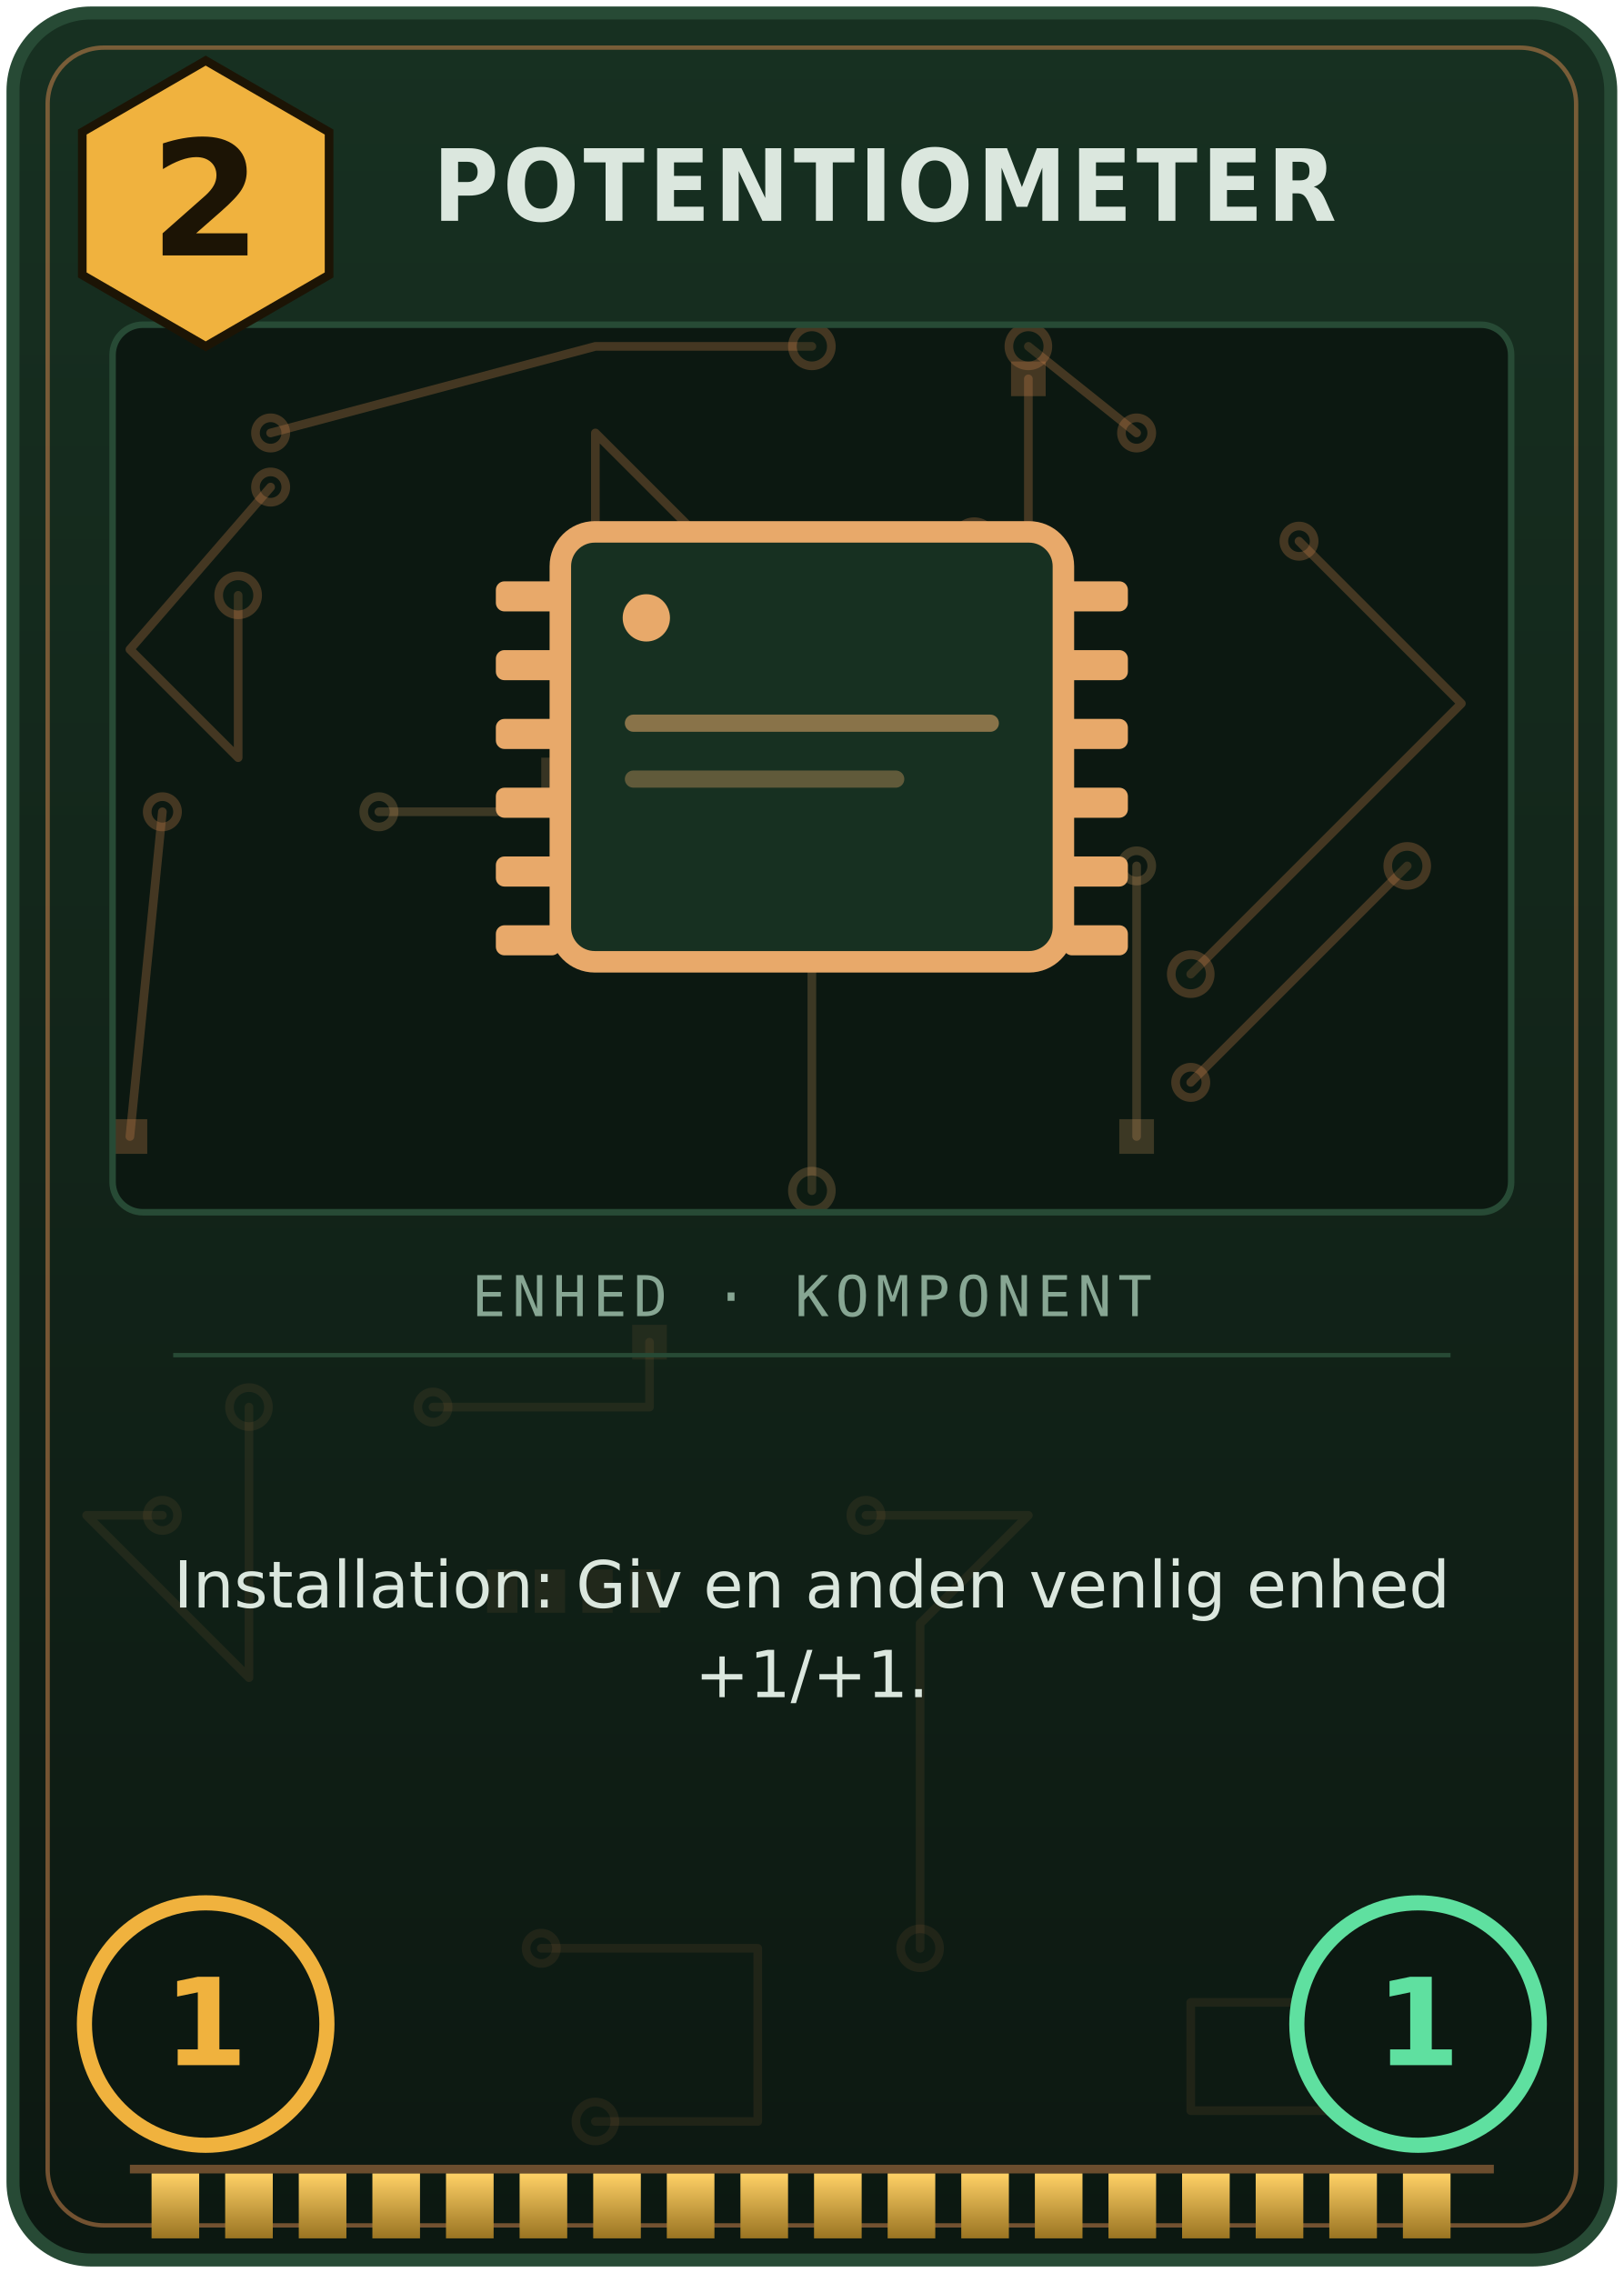
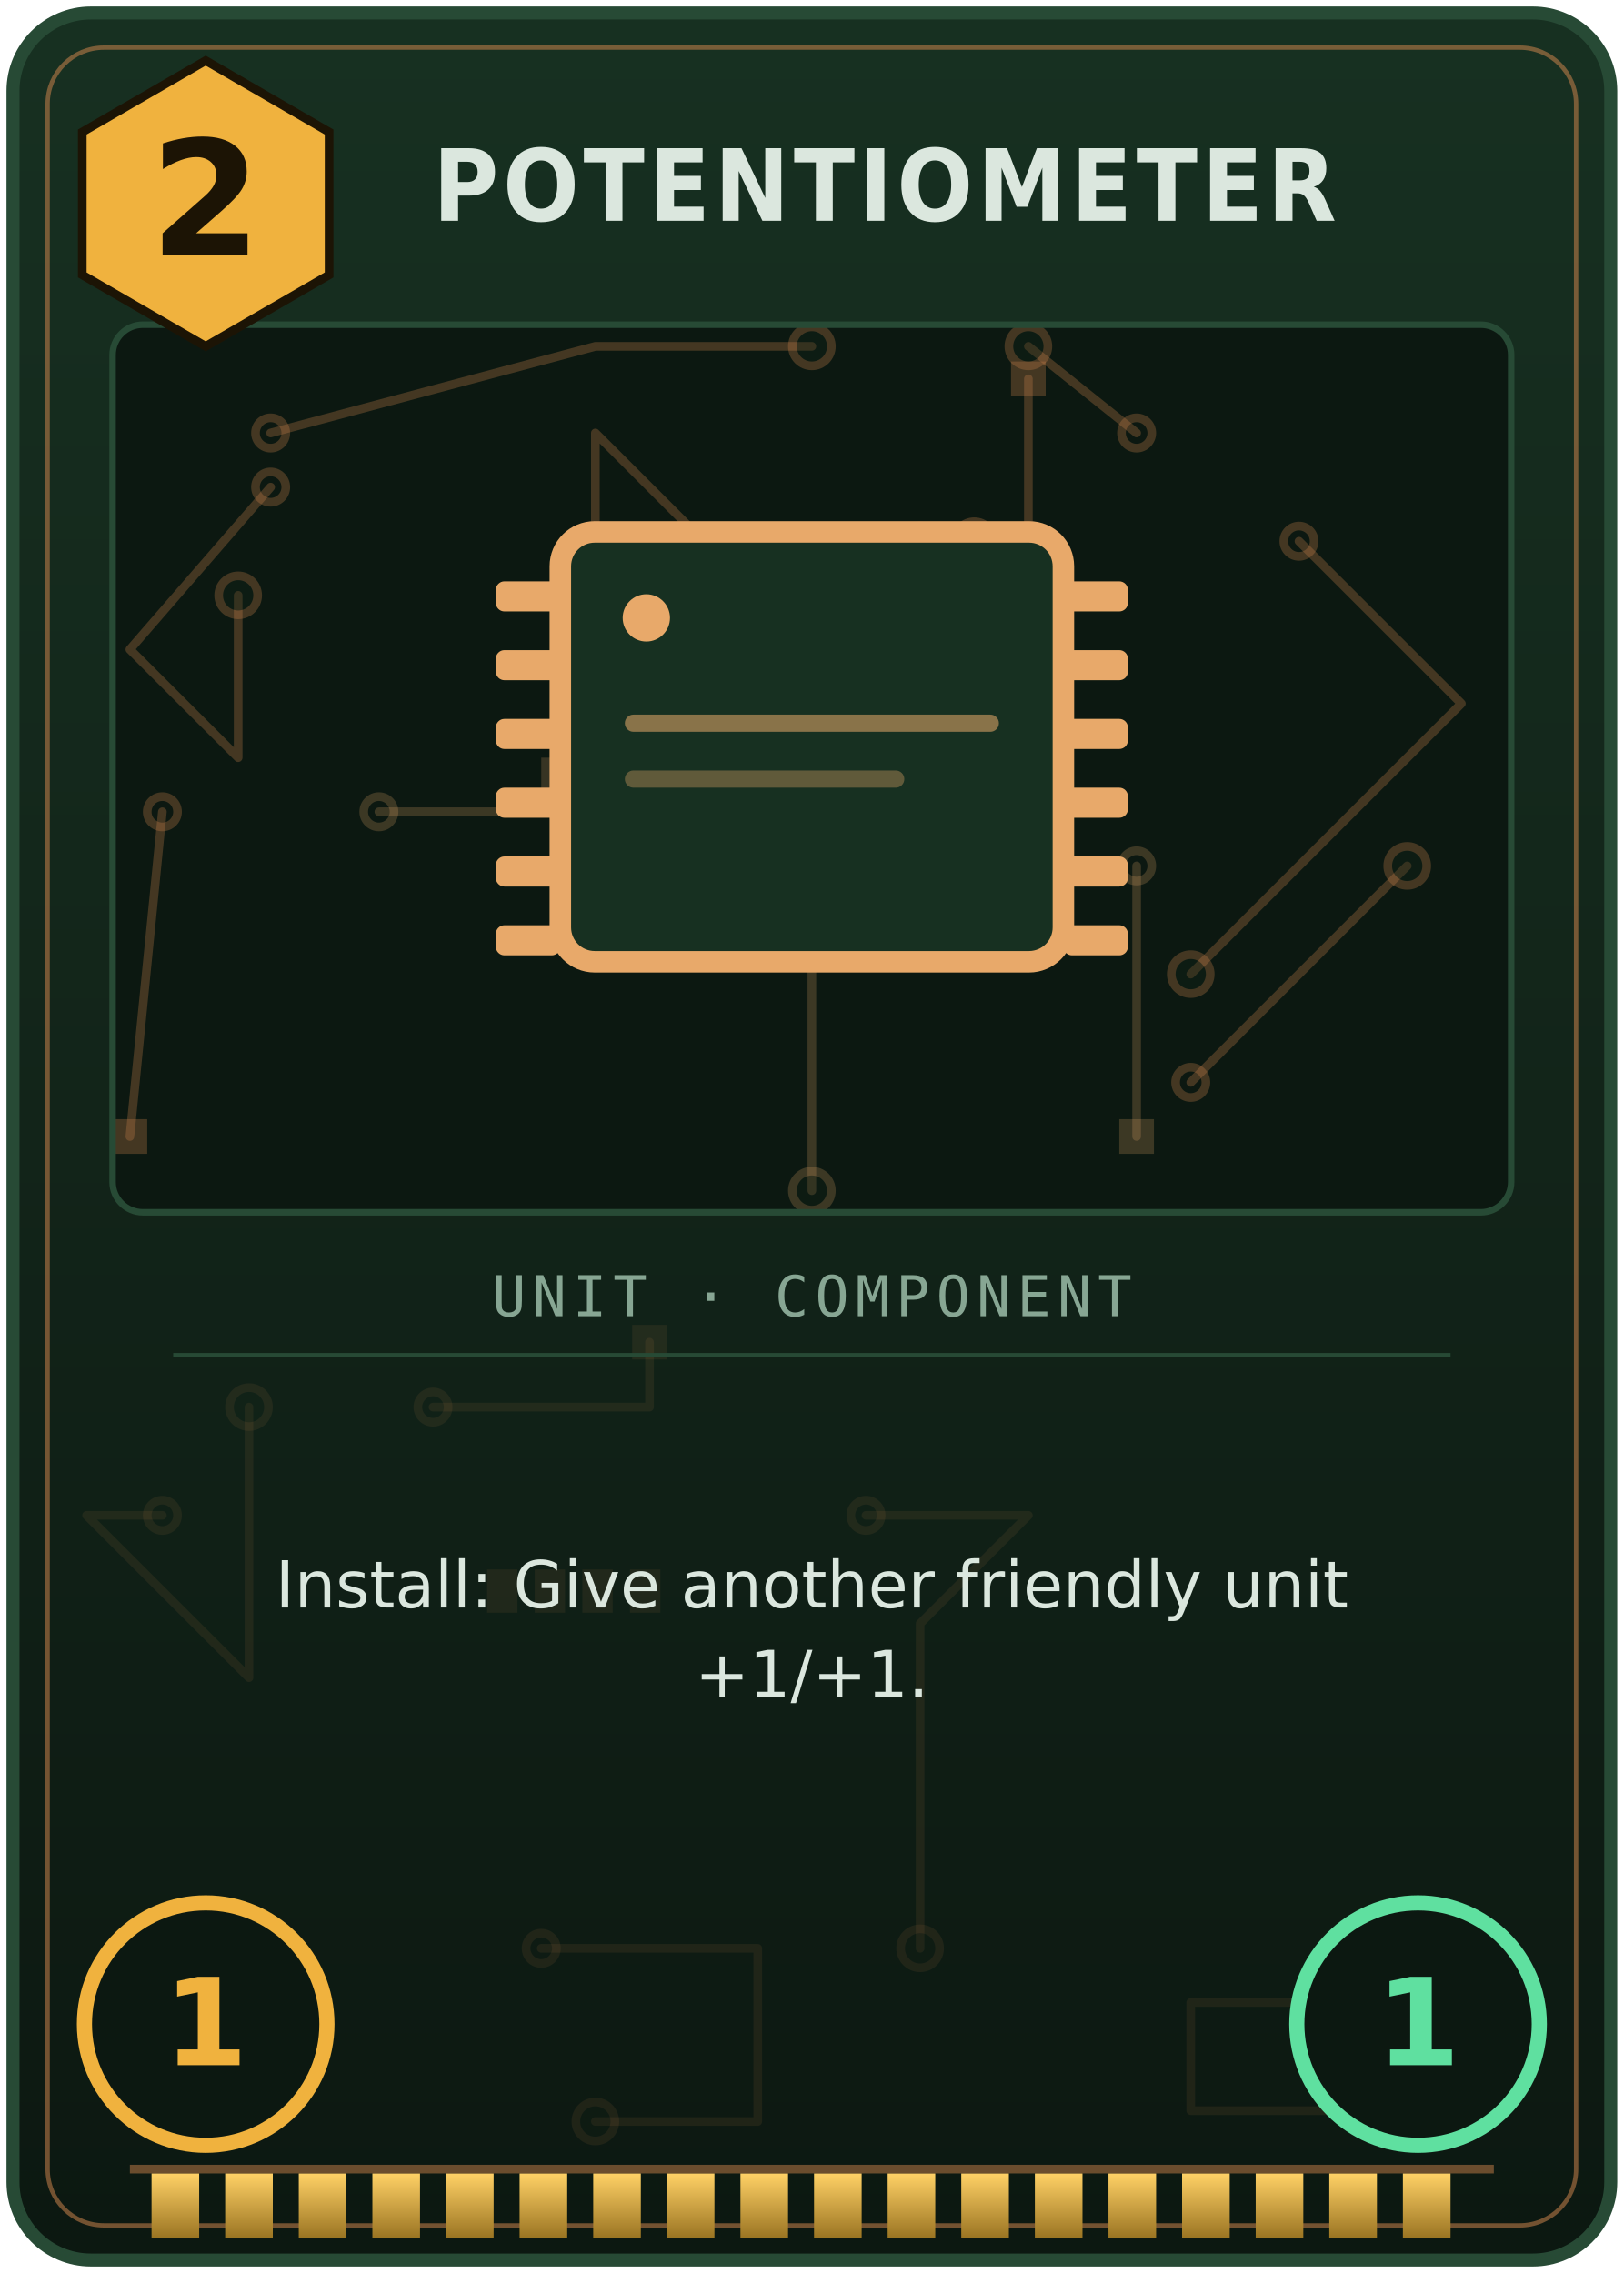
<svg xmlns="http://www.w3.org/2000/svg" width="750" height="1050" viewBox="0 0 750 1050">
  <defs>
    <linearGradient id="bggrad" x1="0" y1="0" x2="0" y2="1">
      <stop offset="0" stop-color="#173021" />
      <stop offset="0.5" stop-color="#122419" />
      <stop offset="1" stop-color="#0c1811" />
    </linearGradient>
    <linearGradient id="guldgrad" x1="0" y1="0" x2="0" y2="1">
      <stop offset="0" stop-color="#ffd166" />
      <stop offset="1" stop-color="#9a7422" />
    </linearGradient>
    <clipPath id="artclip">
      <rect x="52" y="150" width="646" height="410" rx="14" />
    </clipPath>
  </defs>
  <rect x="6" y="6" width="738" height="1038" rx="36" fill="url(#bggrad)" stroke="#274a35" stroke-width="6" />
  <rect x="22" y="22" width="706" height="1006" rx="26" fill="none" stroke="#c9814a" stroke-width="2" opacity="0.55" />
  <circle cx="200" cy="650" r="7" fill="none" stroke="#c9814a" stroke-width="4" opacity="0.1" />
  <path d="M 200 650 L 300 650 L 300 620" fill="none" stroke="#c9814a" stroke-width="4" stroke-linecap="round" stroke-linejoin="round" opacity="0.1" />
  <rect x="292" y="612" width="16" height="16" fill="#c9814a" opacity="0.1" />
  <circle cx="675" cy="975" r="7" fill="none" stroke="#c9814a" stroke-width="4" opacity="0.1" />
  <path d="M 675 975 L 550 975 L 550 925 L 675 925" fill="none" stroke="#c9814a" stroke-width="4" stroke-linecap="round" stroke-linejoin="round" opacity="0.1" />
  <circle cx="675" cy="925" r="9" fill="#122419" stroke="#c9814a" stroke-width="4" opacity="0.1" />
  <circle cx="75" cy="700" r="7" fill="none" stroke="#c9814a" stroke-width="4" opacity="0.1" />
  <path d="M 75 700 L 40 700 L 115 775 L 115 650" fill="none" stroke="#c9814a" stroke-width="4" stroke-linecap="round" stroke-linejoin="round" opacity="0.1" />
  <circle cx="115" cy="650" r="9" fill="#122419" stroke="#c9814a" stroke-width="4" opacity="0.1" />
  <circle cx="250" cy="900" r="7" fill="none" stroke="#c9814a" stroke-width="4" opacity="0.1" />
  <path d="M 250 900 L 350 900 L 350 980 L 275 980" fill="none" stroke="#c9814a" stroke-width="4" stroke-linecap="round" stroke-linejoin="round" opacity="0.1" />
  <circle cx="275" cy="980" r="9" fill="#122419" stroke="#c9814a" stroke-width="4" opacity="0.1" />
  <circle cx="400" cy="700" r="7" fill="none" stroke="#c9814a" stroke-width="4" opacity="0.1" />
  <path d="M 400 700 L 475 700 L 425 750 L 425 900" fill="none" stroke="#c9814a" stroke-width="4" stroke-linecap="round" stroke-linejoin="round" opacity="0.1" />
  <circle cx="425" cy="900" r="9" fill="#122419" stroke="#c9814a" stroke-width="4" opacity="0.1" />
  <rect x="225" y="725" width="14" height="20" fill="#c9814a" opacity="0.09" />
  <rect x="247" y="725" width="14" height="20" fill="#c9814a" opacity="0.09" />
  <rect x="269" y="725" width="14" height="20" fill="#c9814a" opacity="0.09" />
  <rect x="291" y="725" width="14" height="20" fill="#c9814a" opacity="0.09" />
  <g clip-path="url(#artclip)">
    <rect x="52" y="150" width="646" height="410" fill="#0c1811" />
    <circle cx="450" cy="300" r="7" fill="none" stroke="#c9814a" stroke-width="4" opacity="0.3" />
    <path d="M 450 300 L 450 250" fill="none" stroke="#c9814a" stroke-width="4" stroke-linecap="round" stroke-linejoin="round" opacity="0.3" />
    <circle cx="450" cy="250" r="9" fill="#122419" stroke="#c9814a" stroke-width="4" opacity="0.3" />
    <circle cx="125" cy="200" r="7" fill="none" stroke="#c9814a" stroke-width="4" opacity="0.3" />
    <path d="M 125 200 L 275 160 L 275 160 L 375 160" fill="none" stroke="#c9814a" stroke-width="4" stroke-linecap="round" stroke-linejoin="round" opacity="0.3" />
    <circle cx="375" cy="160" r="9" fill="#122419" stroke="#c9814a" stroke-width="4" opacity="0.3" />
    <circle cx="425" cy="250" r="7" fill="none" stroke="#c9814a" stroke-width="4" opacity="0.3" />
    <path d="M 425 250 L 275 250 L 275 200 L 375 300" fill="none" stroke="#c9814a" stroke-width="4" stroke-linecap="round" stroke-linejoin="round" opacity="0.3" />
    <rect x="367" y="292" width="16" height="16" fill="#c9814a" opacity="0.3" />
    <circle cx="475" cy="300" r="7" fill="none" stroke="#c9814a" stroke-width="4" opacity="0.3" />
    <path d="M 475 300 L 475 175" fill="none" stroke="#c9814a" stroke-width="4" stroke-linecap="round" stroke-linejoin="round" opacity="0.3" />
    <rect x="467" y="167" width="16" height="16" fill="#c9814a" opacity="0.3" />
    <circle cx="525" cy="200" r="7" fill="none" stroke="#c9814a" stroke-width="4" opacity="0.3" />
    <path d="M 525 200 L 475 160" fill="none" stroke="#c9814a" stroke-width="4" stroke-linecap="round" stroke-linejoin="round" opacity="0.3" />
    <circle cx="475" cy="160" r="9" fill="#122419" stroke="#c9814a" stroke-width="4" opacity="0.3" />
    <circle cx="550" cy="500" r="7" fill="none" stroke="#c9814a" stroke-width="4" opacity="0.3" />
    <path d="M 550 500 L 650 400" fill="none" stroke="#c9814a" stroke-width="4" stroke-linecap="round" stroke-linejoin="round" opacity="0.3" />
    <circle cx="650" cy="400" r="9" fill="#122419" stroke="#c9814a" stroke-width="4" opacity="0.3" />
    <circle cx="125" cy="225" r="7" fill="none" stroke="#c9814a" stroke-width="4" opacity="0.3" />
    <path d="M 125 225 L 60 300 L 110 350 L 110 275" fill="none" stroke="#c9814a" stroke-width="4" stroke-linecap="round" stroke-linejoin="round" opacity="0.3" />
    <circle cx="110" cy="275" r="9" fill="#122419" stroke="#c9814a" stroke-width="4" opacity="0.3" />
    <circle cx="75" cy="375" r="7" fill="none" stroke="#c9814a" stroke-width="4" opacity="0.3" />
    <path d="M 75 375 L 60 525" fill="none" stroke="#c9814a" stroke-width="4" stroke-linecap="round" stroke-linejoin="round" opacity="0.3" />
    <rect x="52" y="517" width="16" height="16" fill="#c9814a" opacity="0.3" />
    <circle cx="600" cy="250" r="7" fill="none" stroke="#c9814a" stroke-width="4" opacity="0.3" />
    <path d="M 600 250 L 675 325 L 550 450" fill="none" stroke="#c9814a" stroke-width="4" stroke-linecap="round" stroke-linejoin="round" opacity="0.3" />
    <circle cx="550" cy="450" r="9" fill="#122419" stroke="#c9814a" stroke-width="4" opacity="0.3" />
    <rect x="350" y="425" width="14" height="20" fill="#c9814a" opacity="0.27" />
    <rect x="372" y="425" width="14" height="20" fill="#c9814a" opacity="0.27" />
    <rect x="394" y="425" width="14" height="20" fill="#c9814a" opacity="0.27" />
    <rect x="416" y="425" width="14" height="20" fill="#c9814a" opacity="0.27" />
    <circle cx="175" cy="375" r="7" fill="none" stroke="#e8a96a" stroke-width="4" opacity="0.22" />
    <path d="M 175 375 L 325 375" fill="none" stroke="#e8a96a" stroke-width="4" stroke-linecap="round" stroke-linejoin="round" opacity="0.22" />
    <rect x="317" y="367" width="16" height="16" fill="#e8a96a" opacity="0.22" />
    <circle cx="450" cy="400" r="7" fill="none" stroke="#e8a96a" stroke-width="4" opacity="0.22" />
    <path d="M 450 400 L 375 400 L 375 550" fill="none" stroke="#e8a96a" stroke-width="4" stroke-linecap="round" stroke-linejoin="round" opacity="0.22" />
    <circle cx="375" cy="550" r="9" fill="#122419" stroke="#e8a96a" stroke-width="4" opacity="0.22" />
    <circle cx="525" cy="400" r="7" fill="none" stroke="#e8a96a" stroke-width="4" opacity="0.22" />
    <path d="M 525 400 L 525 525" fill="none" stroke="#e8a96a" stroke-width="4" stroke-linecap="round" stroke-linejoin="round" opacity="0.22" />
    <rect x="517" y="517" width="16" height="16" fill="#e8a96a" opacity="0.22" />
    <rect x="250" y="350" width="14" height="20" fill="#e8a96a" opacity="0.198" />
    <rect x="272" y="350" width="14" height="20" fill="#e8a96a" opacity="0.198" />
    <rect x="294" y="350" width="14" height="20" fill="#e8a96a" opacity="0.198" />
    <rect x="316" y="350" width="14" height="20" fill="#e8a96a" opacity="0.198" />
    <g transform="translate(375 345) scale(0.993) translate(-375 -345)">
      <rect x="228" y="268" width="30" height="14" rx="4" fill="#e8a96a" />
      <rect x="492" y="268" width="30" height="14" rx="4" fill="#e8a96a" />
      <rect x="228" y="300" width="30" height="14" rx="4" fill="#e8a96a" />
      <rect x="492" y="300" width="30" height="14" rx="4" fill="#e8a96a" />
      <rect x="228" y="332" width="30" height="14" rx="4" fill="#e8a96a" />
      <rect x="492" y="332" width="30" height="14" rx="4" fill="#e8a96a" />
      <rect x="228" y="364" width="30" height="14" rx="4" fill="#e8a96a" />
      <rect x="492" y="364" width="30" height="14" rx="4" fill="#e8a96a" />
      <rect x="228" y="396" width="30" height="14" rx="4" fill="#e8a96a" />
      <rect x="492" y="396" width="30" height="14" rx="4" fill="#e8a96a" />
      <rect x="228" y="428" width="30" height="14" rx="4" fill="#e8a96a" />
      <rect x="492" y="428" width="30" height="14" rx="4" fill="#e8a96a" />
      <rect x="258" y="245" width="234" height="200" rx="16" fill="#173021" stroke="#e8a96a" stroke-width="10" />
      <circle cx="298" cy="285" r="11" fill="#e8a96a" />
      <rect x="288" y="330" width="174" height="8" rx="4" fill="#e8a96a" opacity="0.55" />
      <rect x="288" y="356" width="130" height="8" rx="4" fill="#e8a96a" opacity="0.35" />
    </g>
  </g>
  <rect x="52" y="150" width="646" height="410" rx="14" fill="none" stroke="#274a35" stroke-width="3" />
  <text x="200" y="102" font-family="DejaVu Sans Condensed" font-weight="bold" font-size="46" letter-spacing="2" fill="#dbe7de">POTENTIOMETER</text>
  <polygon points="95,28 152,61 152,127 95,160 38,127 38,61" fill="#f0b23e" stroke="#1c1405" stroke-width="4" />
  <text x="95" y="118" text-anchor="middle" font-family="DejaVu Sans" font-weight="bold" font-size="74" fill="#1c1405">2</text>
-   <text x="375" y="608" text-anchor="middle" font-family="DejaVu Sans Mono" font-size="26" letter-spacing="3" fill="#87a693">ENHED · KOMPONENT</text>
+   <text x="375" y="608" text-anchor="middle" font-family="DejaVu Sans Mono" font-size="26" letter-spacing="3" fill="#87a693">UNIT · COMPONENT</text>
  <line x1="80" y1="626" x2="670" y2="626" stroke="#274a35" stroke-width="2" />
-   <text x="375" y="742.6" text-anchor="middle" font-family="DejaVu Sans" font-size="30" fill="#dbe7de">Installation: Giv en anden venlig enhed</text>
+   <text x="375" y="742.6" text-anchor="middle" font-family="DejaVu Sans" font-size="30" fill="#dbe7de">Install: Give another friendly unit</text>
  <text x="375" y="784.0" text-anchor="middle" font-family="DejaVu Sans" font-size="30" fill="#dbe7de">+1/+1.</text>
  <circle cx="95" cy="935" r="56" fill="#0c1811" stroke="#f0b23e" stroke-width="7" />
  <text x="95" y="954" text-anchor="middle" font-family="DejaVu Sans" font-weight="bold" font-size="56" fill="#f0b23e">1</text>
  <circle cx="655" cy="935" r="56" fill="#0c1811" stroke="#5fe0a0" stroke-width="7" />
  <text x="655" y="954" text-anchor="middle" font-family="DejaVu Sans" font-weight="bold" font-size="56" fill="#5fe0a0">1</text>
  <rect x="70" y="1004" width="22" height="30" fill="url(#guldgrad)" />
  <rect x="104" y="1004" width="22" height="30" fill="url(#guldgrad)" />
  <rect x="138" y="1004" width="22" height="30" fill="url(#guldgrad)" />
  <rect x="172" y="1004" width="22" height="30" fill="url(#guldgrad)" />
  <rect x="206" y="1004" width="22" height="30" fill="url(#guldgrad)" />
  <rect x="240" y="1004" width="22" height="30" fill="url(#guldgrad)" />
  <rect x="274" y="1004" width="22" height="30" fill="url(#guldgrad)" />
  <rect x="308" y="1004" width="22" height="30" fill="url(#guldgrad)" />
  <rect x="342" y="1004" width="22" height="30" fill="url(#guldgrad)" />
  <rect x="376" y="1004" width="22" height="30" fill="url(#guldgrad)" />
  <rect x="410" y="1004" width="22" height="30" fill="url(#guldgrad)" />
  <rect x="444" y="1004" width="22" height="30" fill="url(#guldgrad)" />
  <rect x="478" y="1004" width="22" height="30" fill="url(#guldgrad)" />
  <rect x="512" y="1004" width="22" height="30" fill="url(#guldgrad)" />
  <rect x="546" y="1004" width="22" height="30" fill="url(#guldgrad)" />
  <rect x="580" y="1004" width="22" height="30" fill="url(#guldgrad)" />
  <rect x="614" y="1004" width="22" height="30" fill="url(#guldgrad)" />
  <rect x="648" y="1004" width="22" height="30" fill="url(#guldgrad)" />
  <rect x="60" y="1000" width="630" height="4" fill="#c9814a" opacity="0.5" />
</svg>
